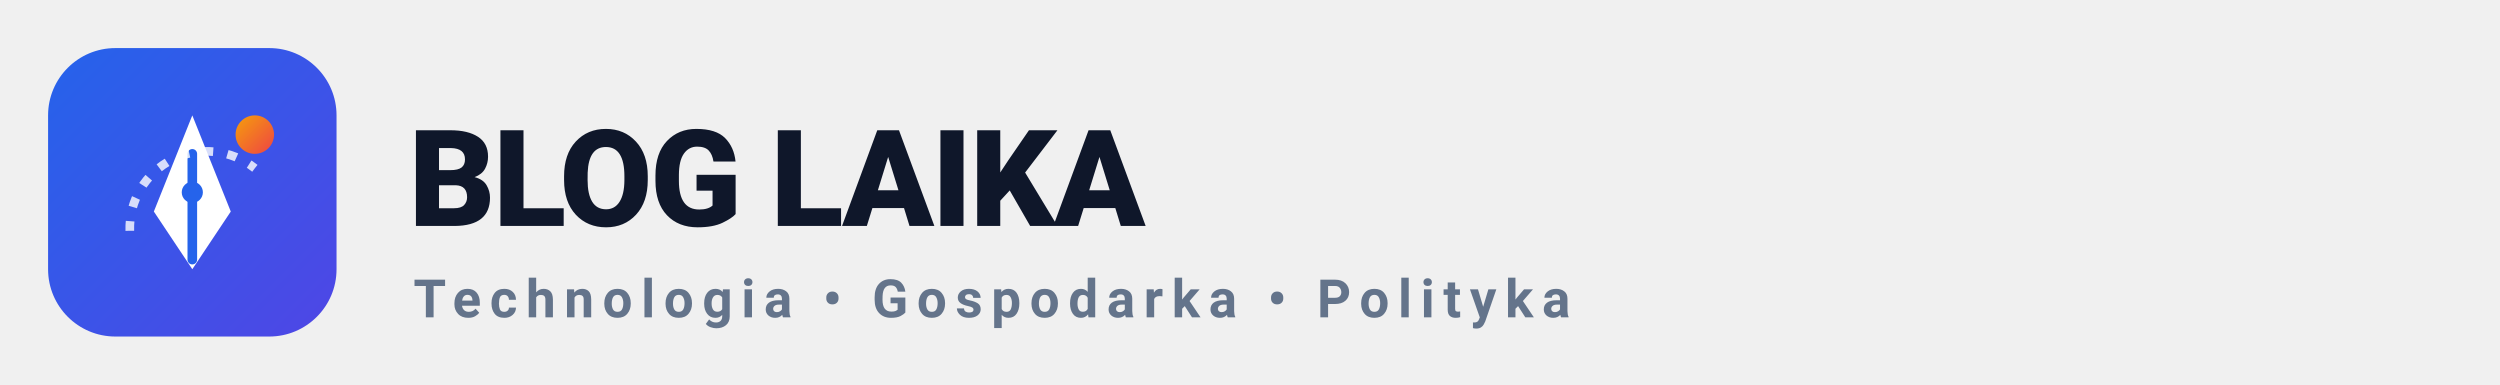
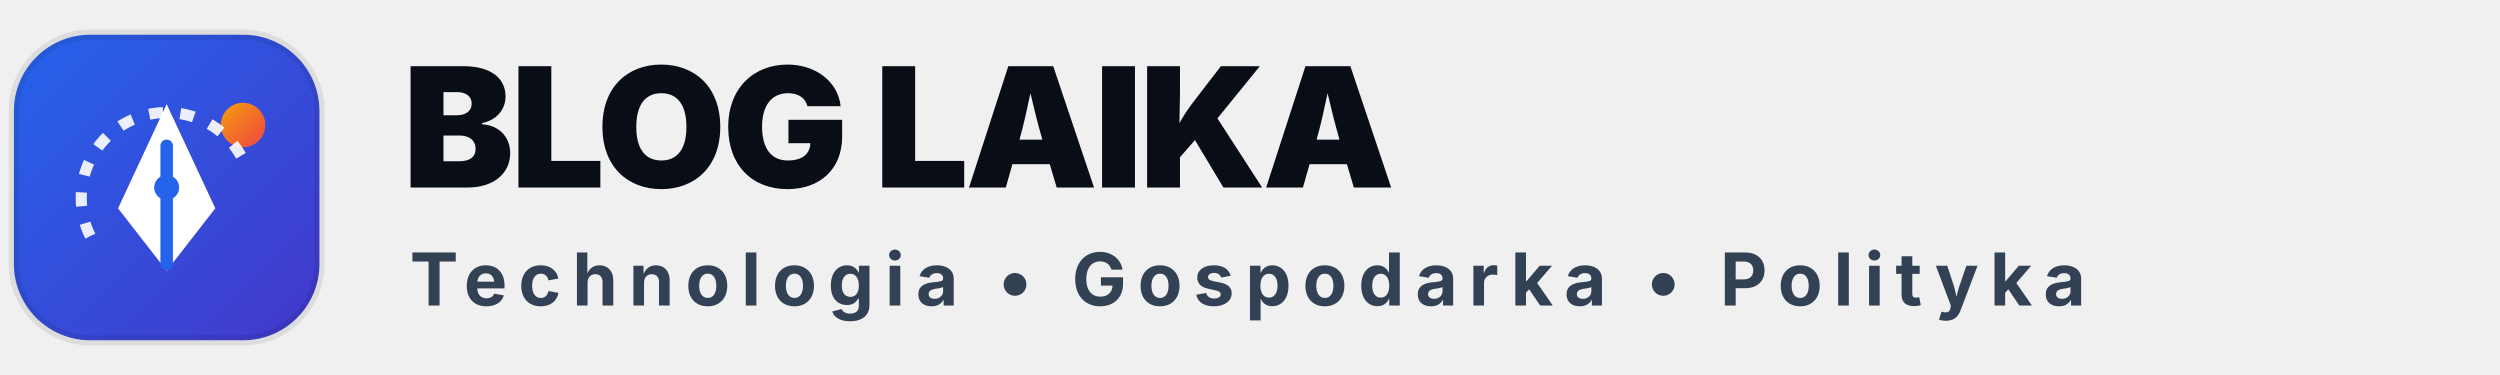
- <svg xmlns="http://www.w3.org/2000/svg" viewBox="0 0 520 80" width="100%" height="100%">
+ <svg xmlns="http://www.w3.org/2000/svg" viewBox="0 0 360 54" width="100%" height="100%">
  <defs>
    <style>
-       .logo-title { fill: #0f172a; font-family: -apple-system, BlinkMacSystemFont, 'Segoe UI', Roboto, sans-serif; font-size: 28px; font-weight: 800; letter-spacing: -0.5px; }
-       .logo-sub { fill: #64748b; font-family: -apple-system, BlinkMacSystemFont, 'Segoe UI', Roboto, sans-serif; font-size: 11px; font-weight: 600; letter-spacing: 1.8px; text-transform: uppercase; }
+       .logo-bg-ring { stroke: rgba(0,0,0,0.08); stroke-width: 1.5; }
+       .logo-title { fill: #090d16; font-family: 'Inter', -apple-system, BlinkMacSystemFont, 'Segoe UI', Roboto, sans-serif; font-size: 24px; font-weight: 900; letter-spacing: -0.5px; }
+       .logo-sub { fill: #334155; font-family: 'Inter', -apple-system, BlinkMacSystemFont, 'Segoe UI', Roboto, sans-serif; font-size: 10.5px; font-weight: 700; letter-spacing: 1.6px; text-transform: uppercase; }
      @media (prefers-color-scheme: dark) {
-         .logo-title { fill: #f8fafc; }
-         .logo-sub { fill: #94a3b8; }
+         .logo-bg-ring { stroke: rgba(255,255,255,0.25); }
+         .logo-title { fill: #ffffff; }
+         .logo-sub { fill: #e2e8f0; }
      }
    </style>
    <linearGradient id="laikaGrad" x1="0%" y1="0%" x2="100%" y2="100%">
      <stop offset="0%" stop-color="#2563eb" />
-       <stop offset="100%" stop-color="#4f46e5" />
+       <stop offset="100%" stop-color="#4338ca" />
    </linearGradient>
    <linearGradient id="starGrad" x1="0%" y1="0%" x2="100%" y2="100%">
      <stop offset="0%" stop-color="#f59e0b" />
      <stop offset="100%" stop-color="#ef4444" />
    </linearGradient>
  </defs>
-   <g transform="translate(10, 10)">
-     <rect x="0" y="0" width="60" height="60" rx="14" fill="url(#laikaGrad)" />
-     <path d="M 30 14 L 38 34 L 30 46 L 22 34 Z" fill="#ffffff" />
-     <line x1="30" y1="22" x2="30" y2="44" stroke="#2563eb" stroke-width="2" stroke-linecap="round" />
-     <circle cx="30" cy="30" r="2.2" fill="#2563eb" />
-     <circle cx="43" cy="18" r="4" fill="url(#starGrad)" />
-     <path d="M 17 38 A 16 16 0 0 1 43 25" fill="none" stroke="#ffffff" stroke-width="1.8" stroke-dasharray="2 3" opacity="0.8" />
+   <g transform="translate(2, 5)">
+     <rect x="0" y="0" width="44" height="44" rx="11" fill="url(#laikaGrad)" class="logo-bg-ring" />
+     <path d="M 22 10 L 29 25 L 22 34 L 15 25 Z" fill="#ffffff" />
+     <line x1="22" y1="16" x2="22" y2="33" stroke="#2563eb" stroke-width="1.8" stroke-linecap="round" />
+     <circle cx="22" cy="22" r="1.8" fill="#2563eb" />
+     <circle cx="33" cy="13" r="3.2" fill="url(#starGrad)" />
+     <path d="M 11 29 A 12 12 0 0 1 33 18" fill="none" stroke="#ffffff" stroke-width="1.6" stroke-dasharray="2 2.5" opacity="0.9" />
  </g>
-   <g transform="translate(85, 20)">
+   <g transform="translate(58, 0)">
    <text x="0" y="27" class="logo-title">BLOG LAIKA</text>
-     <text x="1" y="46" class="logo-sub">Technologia • Gospodarka • Polityka</text>
+     <text x="1" y="44" class="logo-sub">Technologia • Gospodarka • Polityka</text>
  </g>
</svg>
